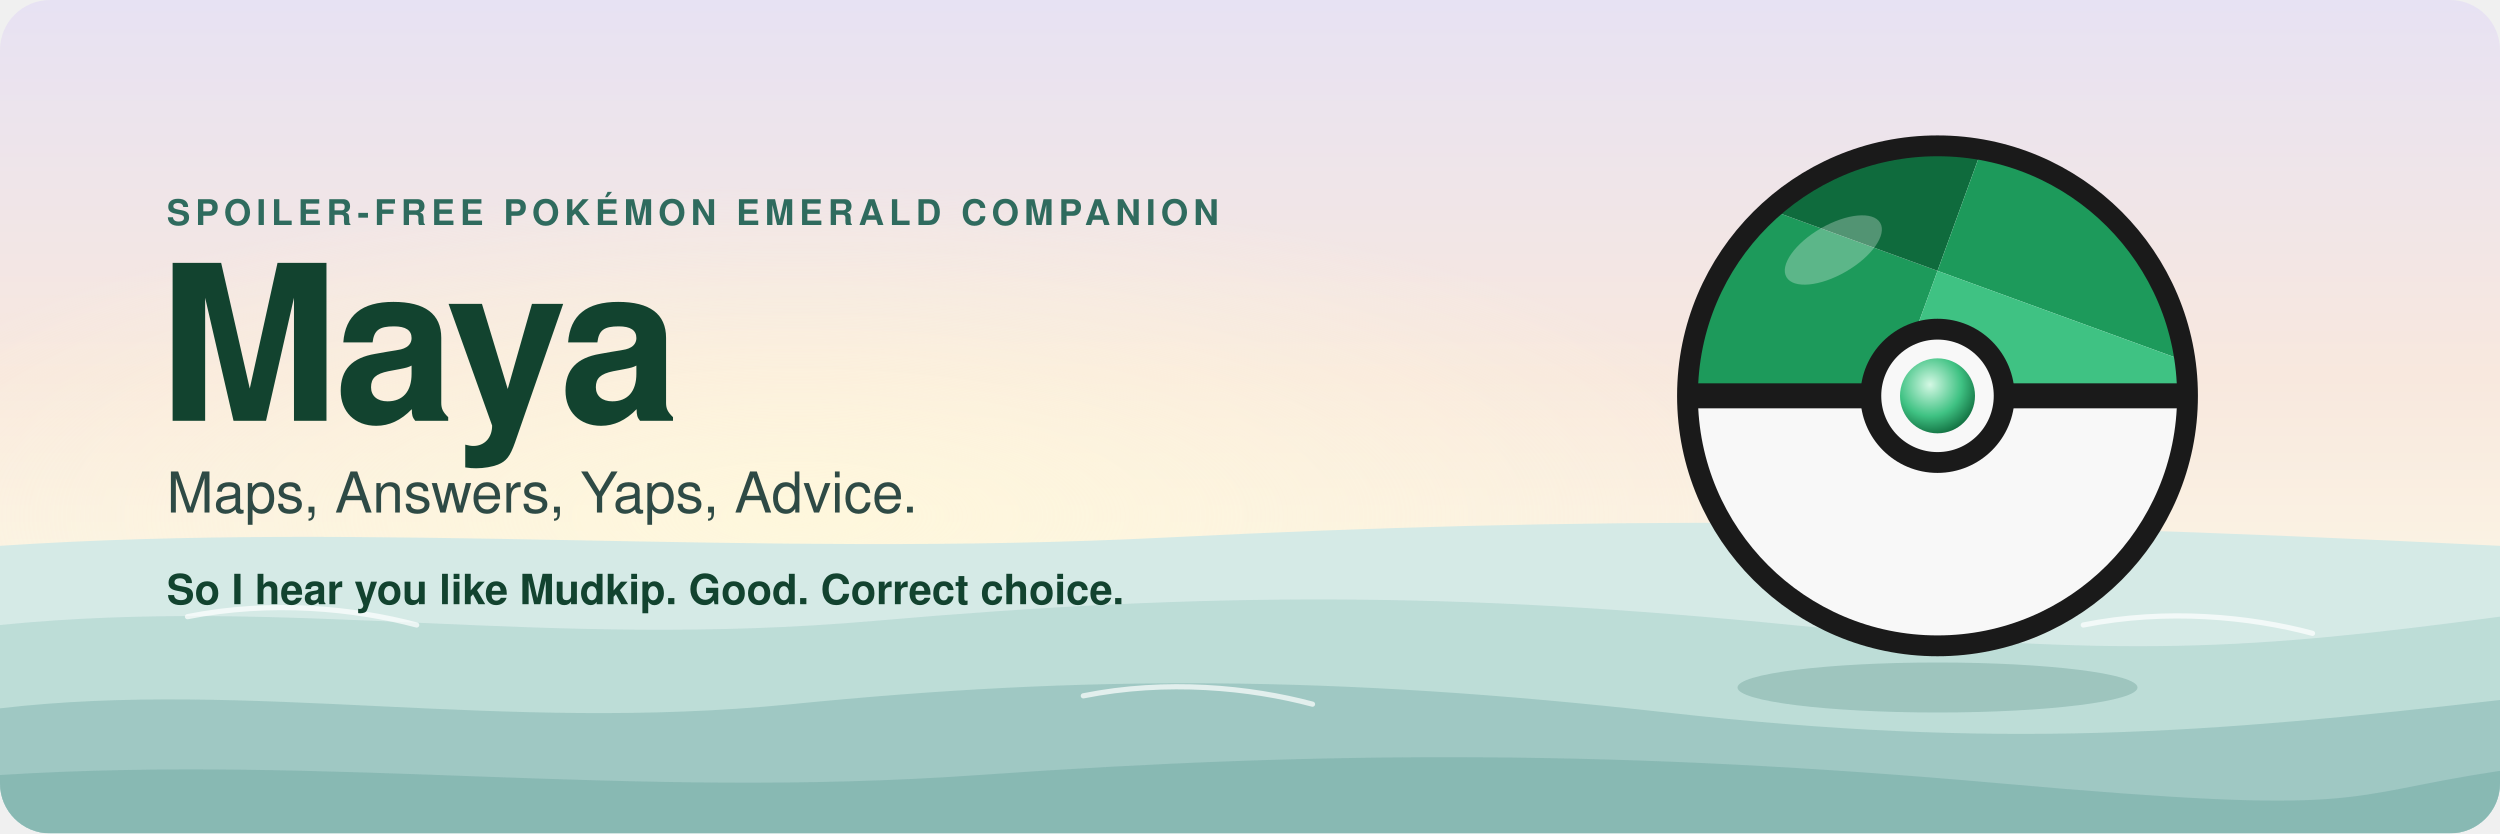
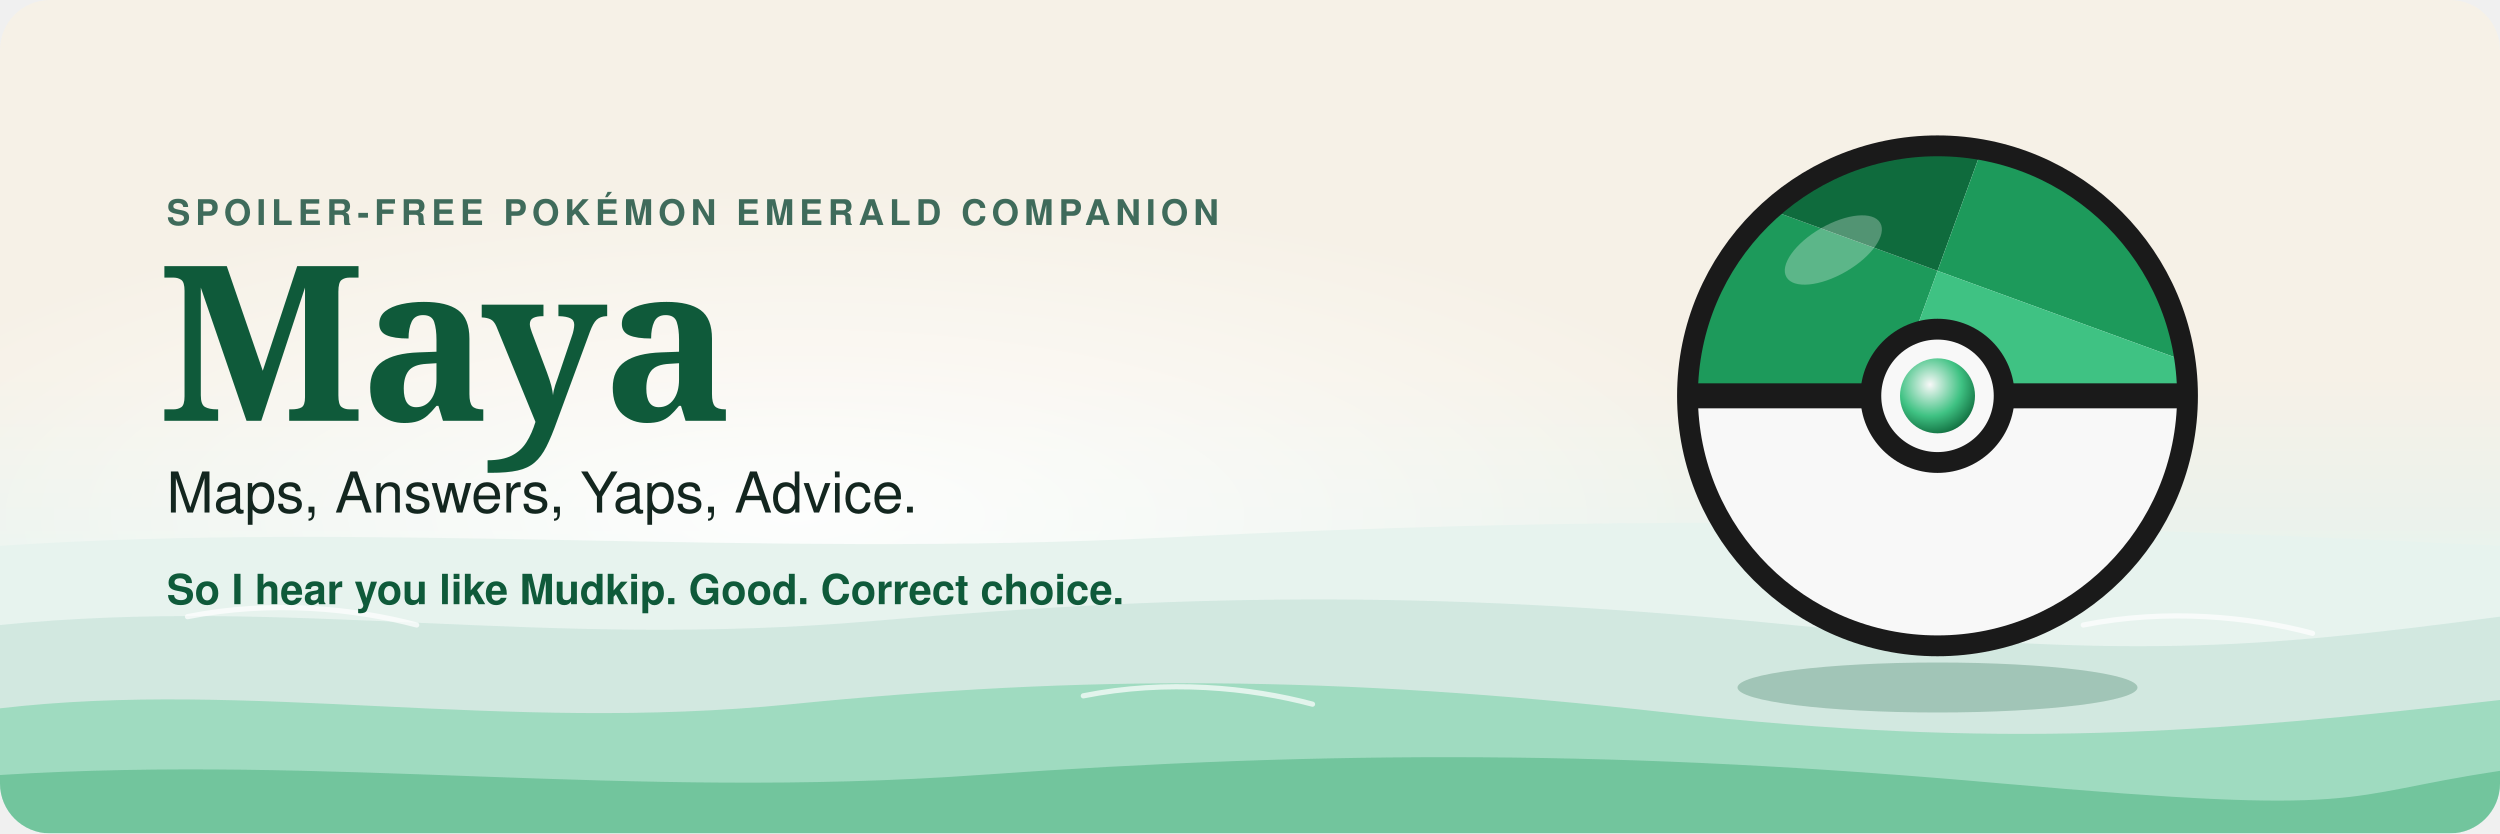
<svg xmlns="http://www.w3.org/2000/svg" width="1200" height="400" viewBox="0 0 1200 400" role="img" aria-label="Maya: Maps, Answers, Yaps, Advice. A spoiler-free Pokémon Emerald companion. So I hear you like Mudkip. Good. Correct choice. An Emerald green ball with a gem button floats above soft tide waves at sunrise.">
  <defs>
    <clipPath id="card">
      <rect width="1200" height="400" rx="24" />
    </clipPath>
    <linearGradient id="sky" x1="0" y1="0" x2="0" y2="1">
-       <stop offset="0" stop-color="#E7E2F3" />
-       <stop offset="0.45" stop-color="#F8E8DE" />
-       <stop offset="0.7" stop-color="#FBF4E4" />
-       <stop offset="1" stop-color="#E4F1EE" />
+       <stop offset="0" stop-color="#f6f1e7" />
+       <stop offset="0.45" stop-color="#f6f1e7" />
+       <stop offset="0.7" stop-color="#e7f3ee" />
+       <stop offset="1" stop-color="#cfe7df" />
    </linearGradient>
    <radialGradient id="sun" cx="0.32" cy="0.62" r="0.4">
-       <stop offset="0" stop-color="#FFF8DC" stop-opacity="0.9" />
-       <stop offset="1" stop-color="#FFF8DC" stop-opacity="0" />
+       <stop offset="0" stop-color="#ffffff" stop-opacity="0.9" />
+       <stop offset="1" stop-color="#ffffff" stop-opacity="0" />
    </radialGradient>
    <radialGradient id="gem" cx="0.4" cy="0.35" r="0.7">
-       <stop offset="0" stop-color="#D4F8E4" />
+       <stop offset="0" stop-color="#f8f8f8" />
      <stop offset="0.6" stop-color="#3FC283" />
      <stop offset="1" stop-color="#0F6B3D" />
    </radialGradient>
    <clipPath id="ballTop">
      <path d="M810 190 A120 120 0 0 1 1050 190 Z" />
    </clipPath>
  </defs>
  <g clip-path="url(#card)">
    <rect width="1200" height="400" fill="url(#sky)" />
    <rect width="1200" height="400" fill="url(#sun)" />
-     <path d="M0 262 C 180 250, 360 268, 560 258 S 920 248, 1200 262 L1200 400 L0 400 Z" fill="#D5EAE6" />
-     <path d="M0 300 C 140 286, 260 312, 420 298 S 700 284, 860 300 S 1080 312, 1200 296 L1200 400 L0 400 Z" fill="#B9DAD5" opacity="0.85" />
-     <path d="M0 340 C 120 326, 240 352, 380 338 S 640 324, 800 342 S 1060 352, 1200 336 L1200 400 L0 400 Z" fill="#97C3BE" opacity="0.8" />
-     <path d="M0 372 C 160 362, 300 384, 470 372 S 780 360, 960 376 S 1120 382, 1200 370 L1200 400 L0 400 Z" fill="#7FB2AD" opacity="0.7" />
+     <path d="M0 262 C 180 250, 360 268, 560 258 S 920 248, 1200 262 L1200 400 L0 400 Z" fill="#e7f3ee" />
+     <path d="M0 300 C 140 286, 260 312, 420 298 S 700 284, 860 300 S 1080 312, 1200 296 L1200 400 L0 400 Z" fill="#cfe7df" opacity="0.9" />
+     <path d="M0 340 C 120 326, 240 352, 380 338 S 640 324, 800 342 S 1060 352, 1200 336 L1200 400 L0 400 Z" fill="#3fc283" opacity="0.35" />
+     <path d="M0 372 C 160 362, 300 384, 470 372 S 780 360, 960 376 S 1120 382, 1200 370 L1200 400 L0 400 Z" fill="#1d9a5b" opacity="0.35" />
    <g fill="none" stroke="#FFFFFF" stroke-linecap="round" opacity="0.7" stroke-width="2.5">
      <path d="M90 296 C 130 288, 170 292, 200 300" />
      <path d="M520 334 C 560 326, 600 330, 630 338" />
      <path d="M1000 300 C 1040 292, 1080 296, 1110 304" />
    </g>
-     <ellipse cx="930" cy="330" rx="96" ry="12" fill="#3E7C74" opacity="0.25" />
+     <ellipse cx="930" cy="330" rx="96" ry="12" fill="#0f5a3a" opacity="0.25" />
    <circle cx="930" cy="190" r="120" fill="#F8F8F8" />
    <g clip-path="url(#ballTop)">
      <path d="M930 130 L793 506 L554 -7 Z" fill="#1D9A5B" />
      <path d="M930 130 L554 -7 L1067 -246 Z" fill="#0F6B3D" />
      <path d="M930 130 L1067 -246 L1306 267 Z" fill="#1D9A5B" />
      <path d="M930 130 L1306 267 L793 506 Z" fill="#3FC283" />
    </g>
    <rect x="810" y="184" width="240" height="12" fill="#1A1A1A" />
    <circle cx="930" cy="190" r="120" fill="none" stroke="#1A1A1A" stroke-width="10" />
    <circle cx="930" cy="190" r="32" fill="#F8F8F8" stroke="#1A1A1A" stroke-width="10" />
    <circle cx="930" cy="190" r="18" fill="url(#gem)" />
    <ellipse cx="880" cy="120" rx="26" ry="12" fill="#FFFFFF" opacity="0.28" transform="rotate(-30 880 120)" />
  </g>
  <g font-family="-apple-system, 'Segoe UI', Helvetica, Arial, sans-serif">
-     <text x="80" y="108" font-size="17" font-weight="700" letter-spacing="2.4" fill="#2F6B5E">SPOILER-FREE POKÉMON EMERALD COMPANION</text>
-     <text x="76" y="202" font-size="104" font-weight="800" letter-spacing="-2" fill="#12432F">Maya</text>
-     <text x="80" y="246" font-size="27" font-weight="500" fill="#2E4A45">Maps, Answers, Yaps, Advice.</text>
-     <text x="80" y="290" font-size="20" font-weight="700" fill="#12432F">So I hear you like Mudkip. Good. Correct choice.</text>
+     <text x="80" y="108" font-size="17" font-weight="700" letter-spacing="2.4" fill="#3f6b5b">SPOILER-FREE POKÉMON EMERALD COMPANION</text>
+     <text x="76" y="202" font-family="Fraunces, Georgia, serif" font-size="104" font-weight="700" letter-spacing="-2" fill="#0f5a3a">Maya</text>
+     <text x="80" y="246" font-size="27" font-weight="500" fill="#13261f">Maps, Answers, Yaps, Advice.</text>
+     <text x="80" y="290" font-size="20" font-weight="700" fill="#0f5a3a">So I hear you like Mudkip. Good. Correct choice.</text>
  </g>
</svg>
